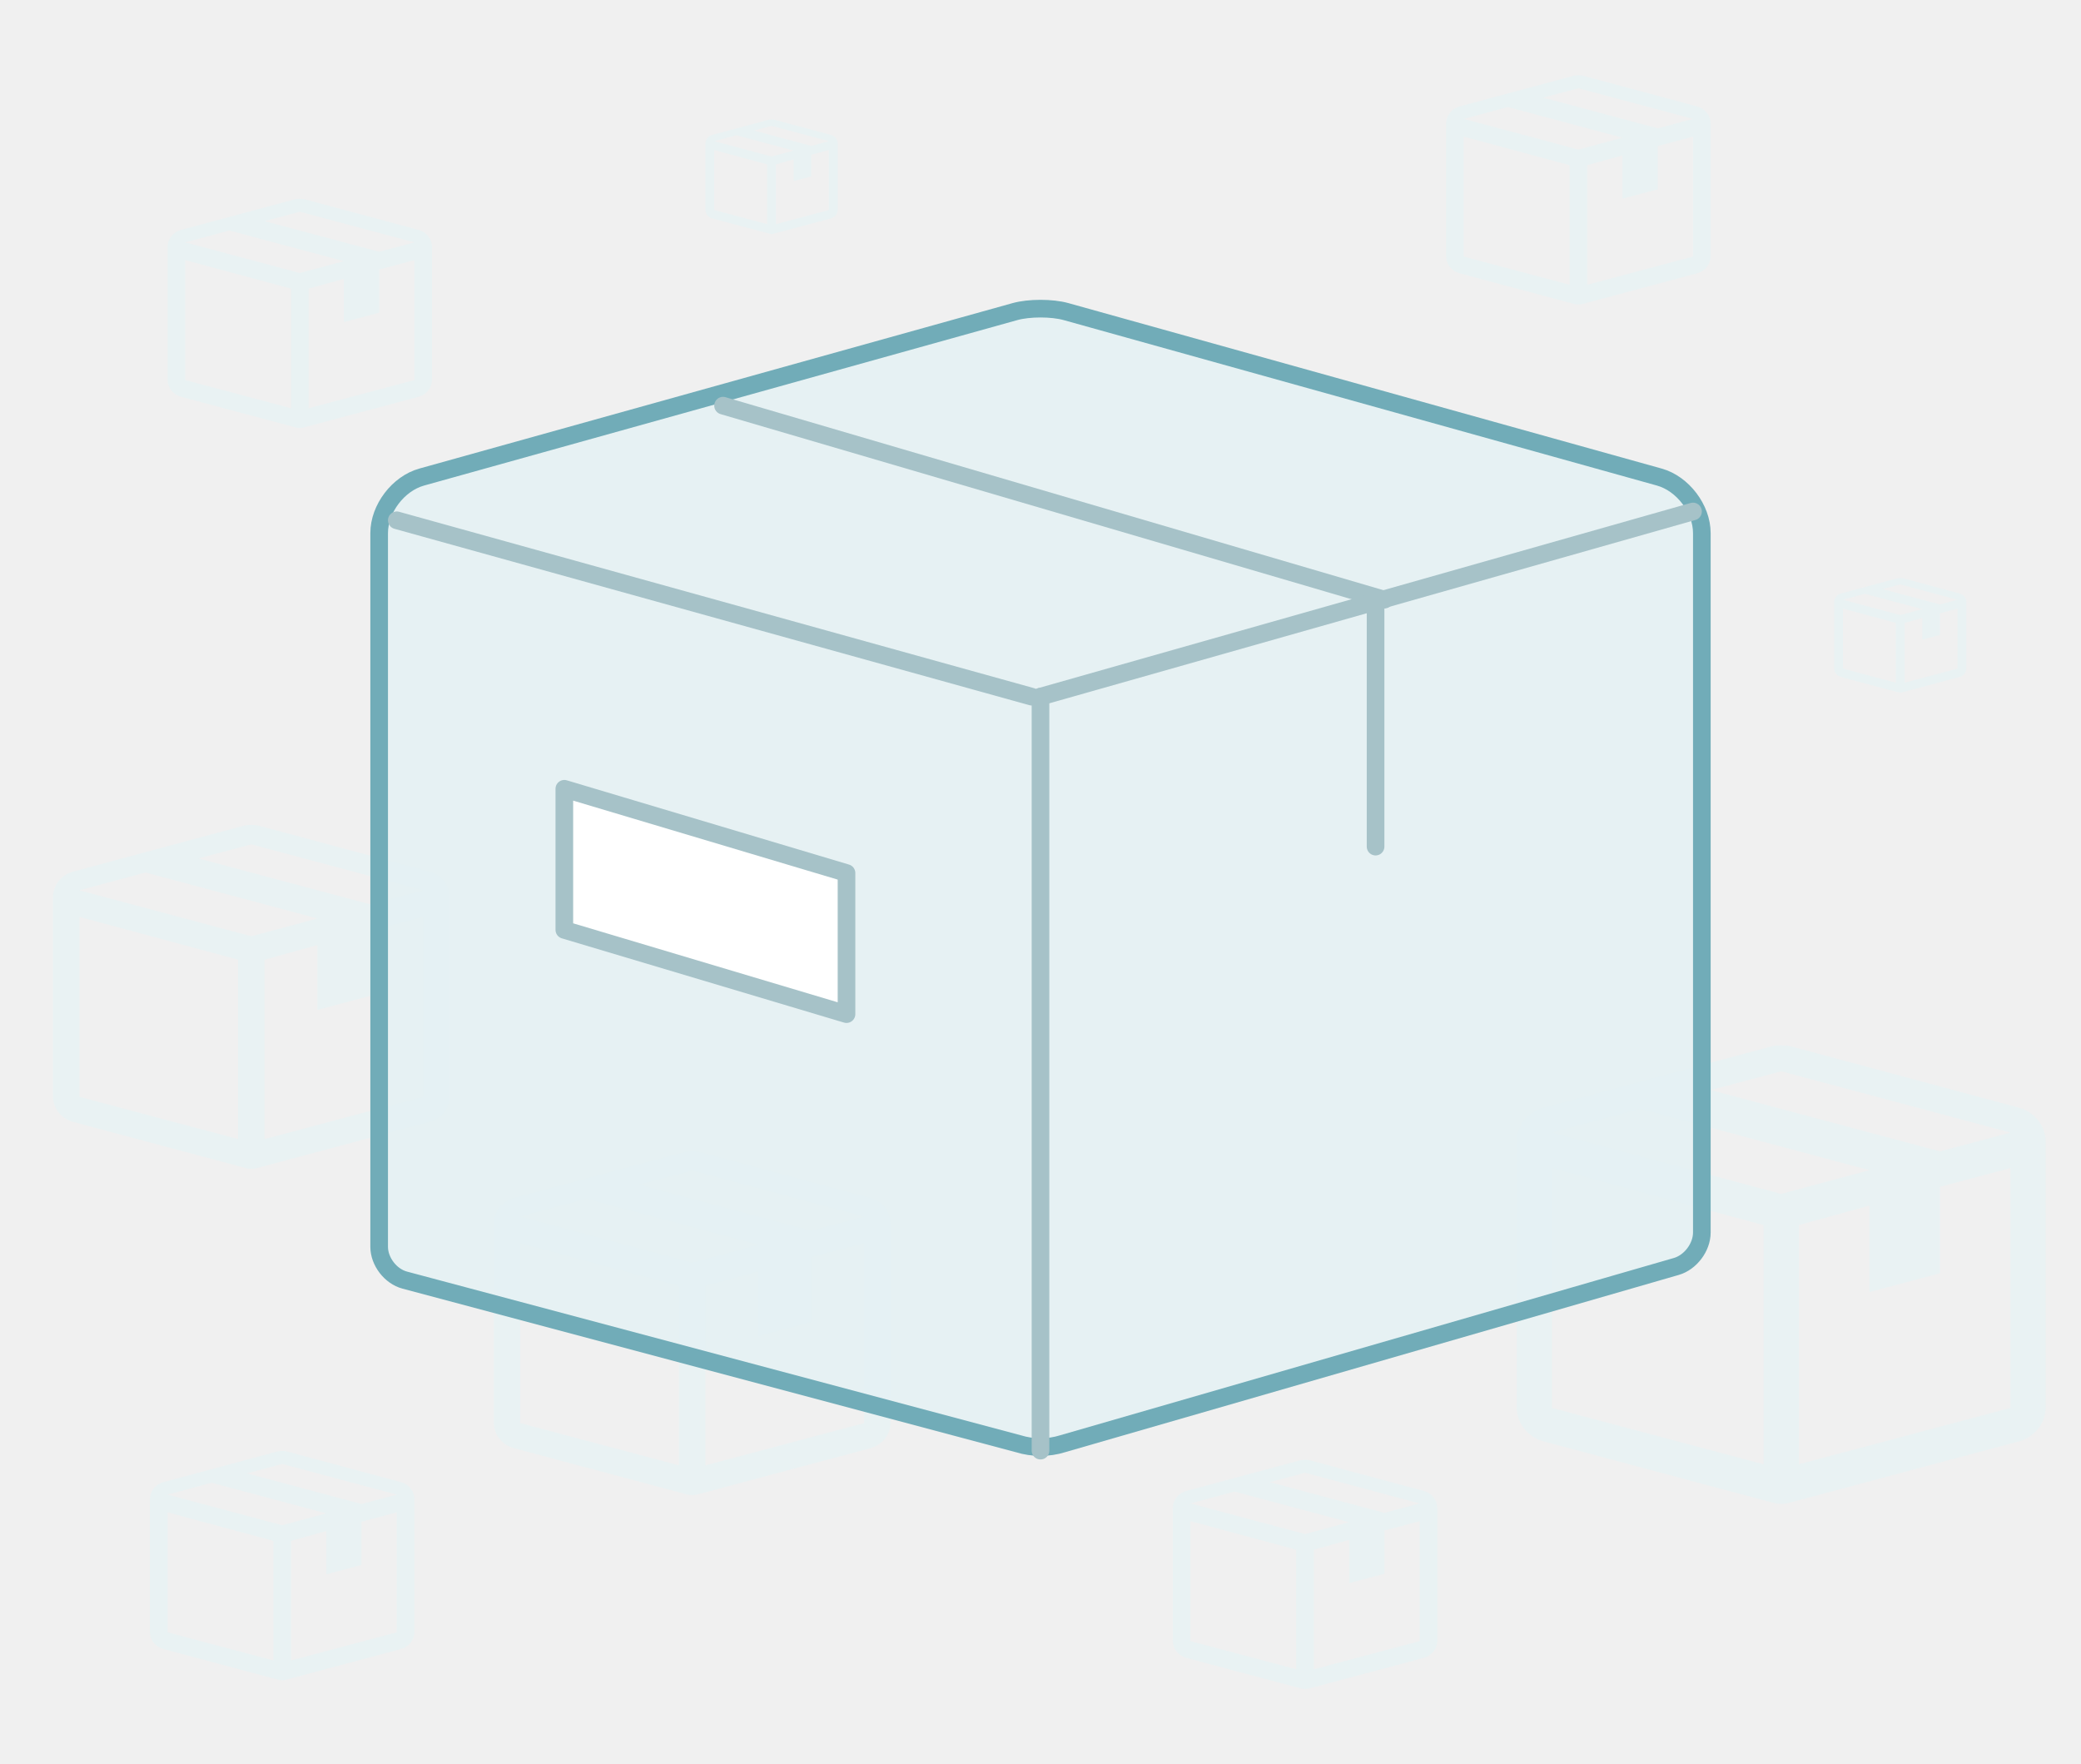
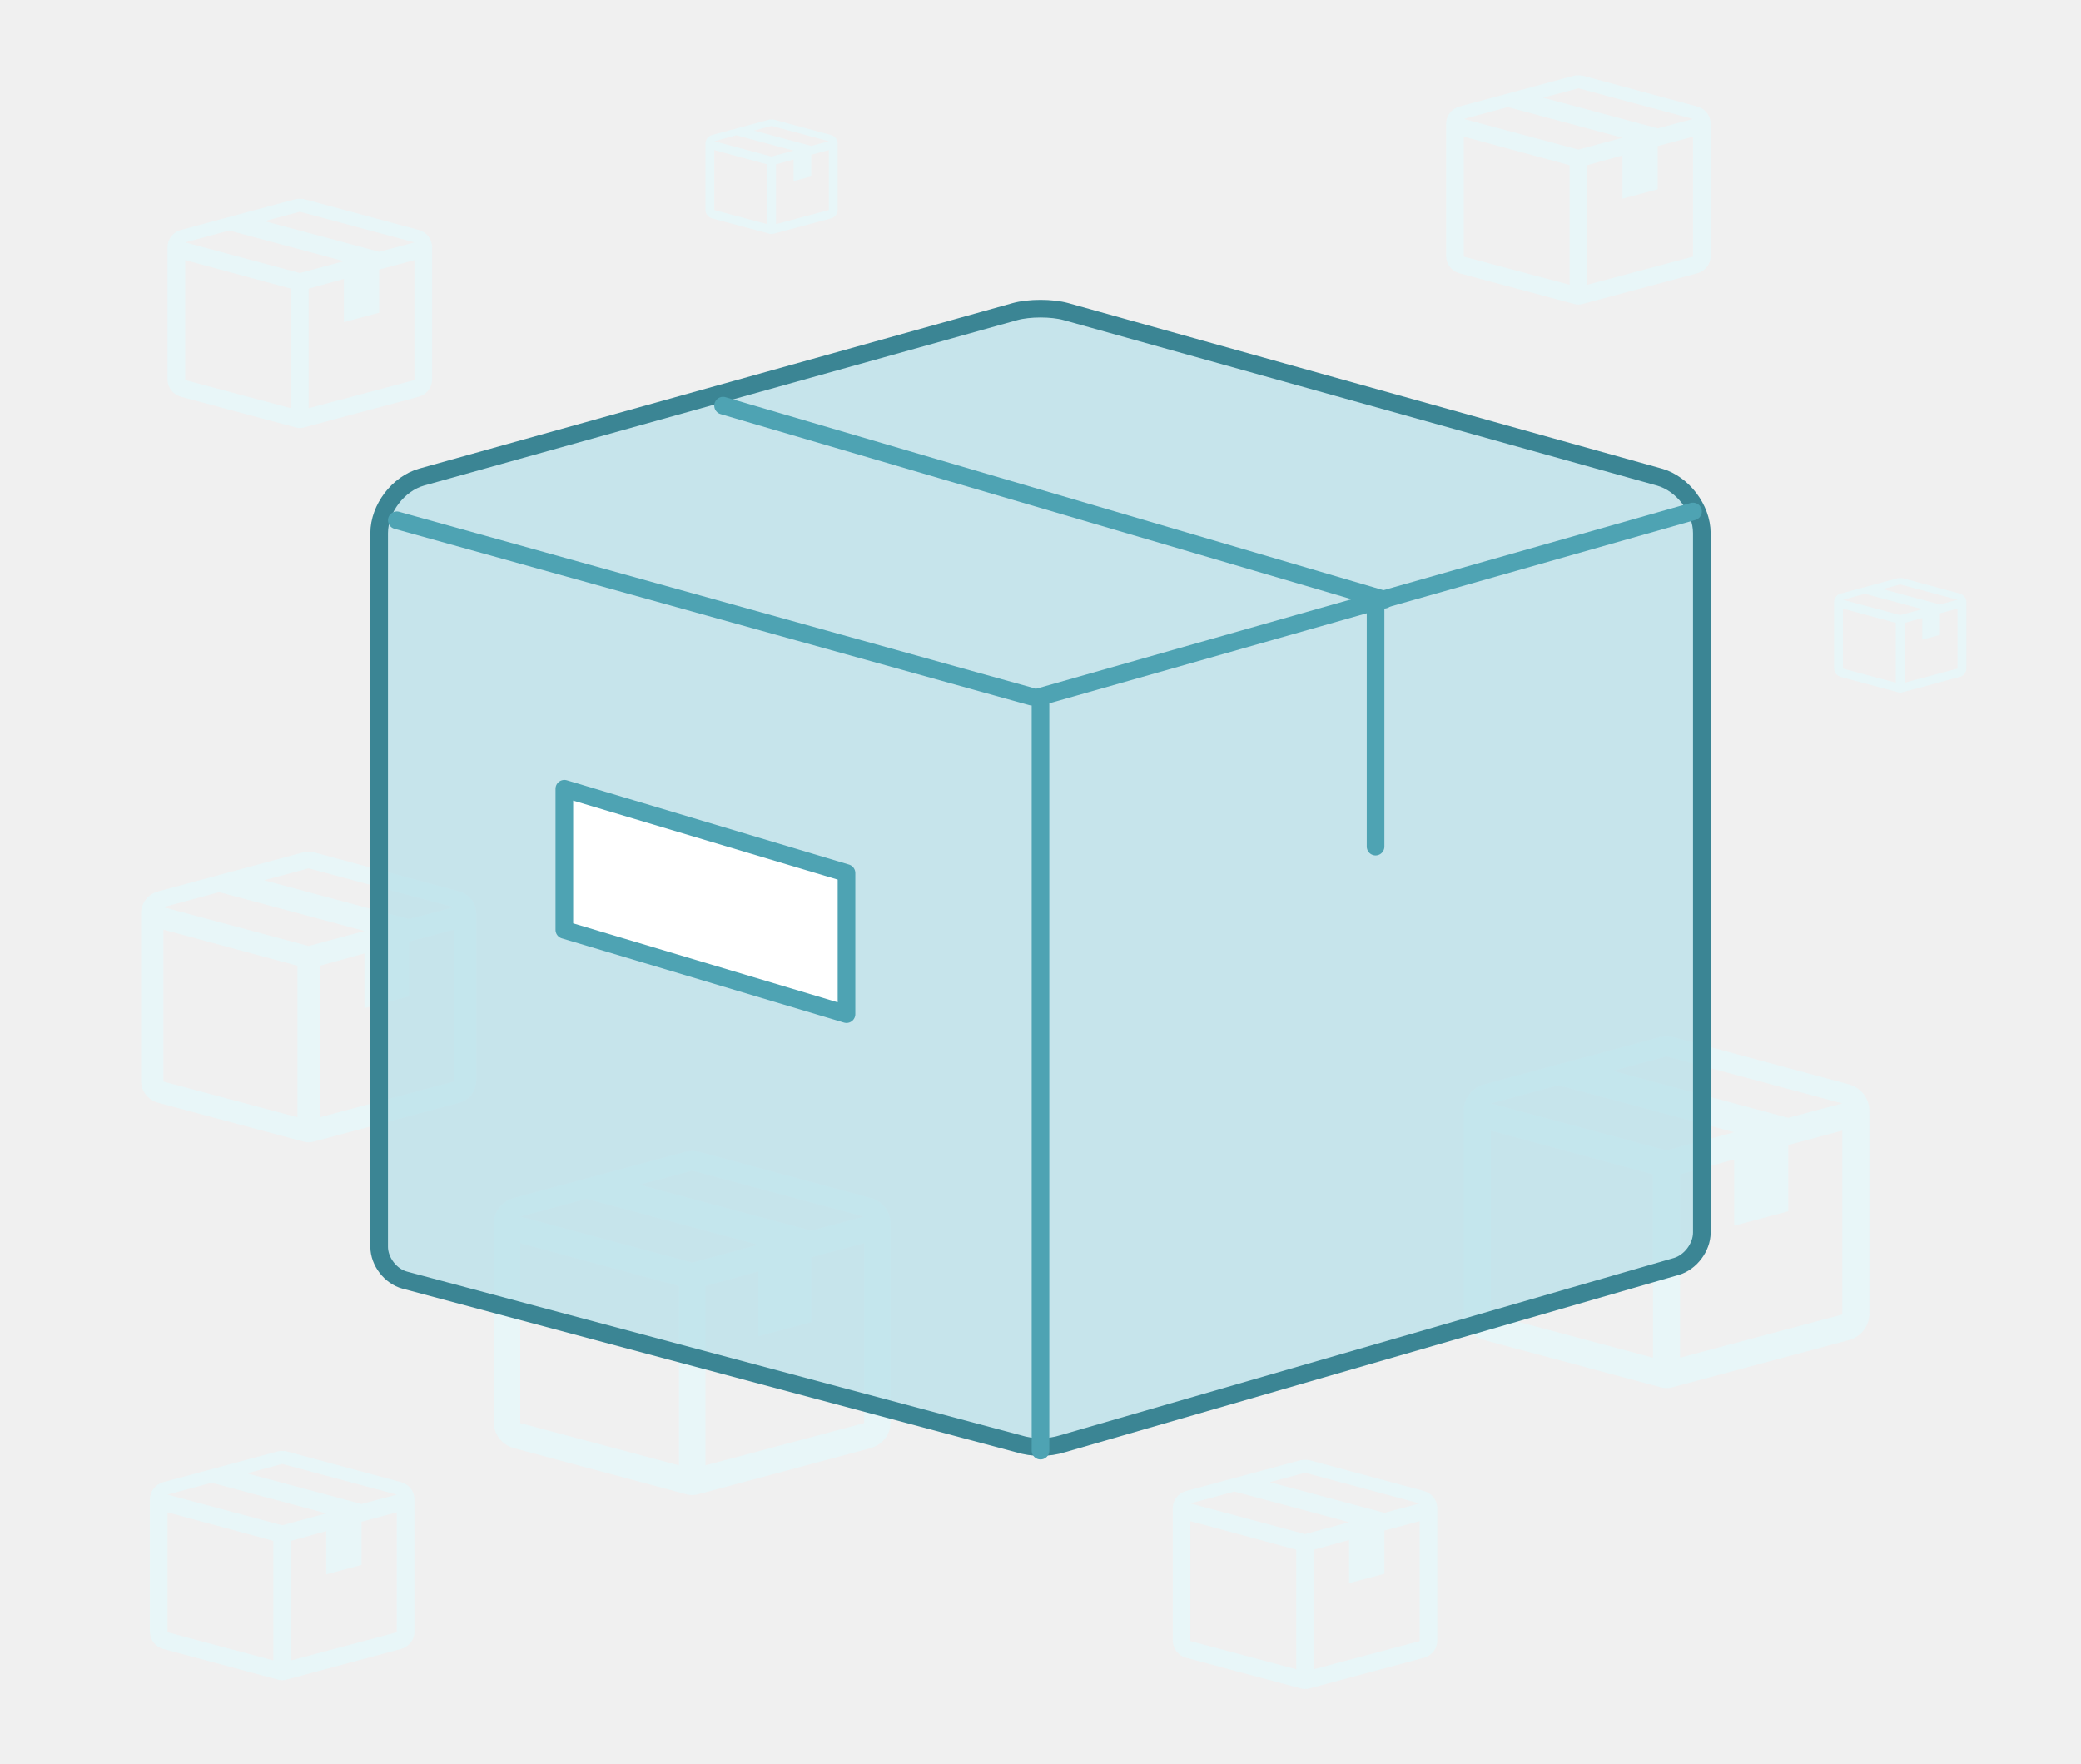
<svg xmlns="http://www.w3.org/2000/svg" width="236px" height="200px" viewBox="0 0 236 200" version="1.1">
  <defs />
  <g id="Page-4" stroke="none" stroke-width="1" fill="none" fill-rule="evenodd">
    <g id="package" transform="translate(0, -18)">
-       <g id="faded" transform="translate(6, 26)" fill="#E9F2F3">
-         <path d="M166,121.518 L166,151.537 C166,153.345 167.2,154.912 169,155.435 L195,162.387 C195.64,162.588 196.36,162.588 197,162.387 L223,155.435 C224.8,154.912 226,153.345 226,151.537 L226,121.518 C226,119.71 224.8,118.143 223,117.62 L197,110.628 C196.36,110.507 195.64,110.507 195,110.628 L169,117.62 C167.2,118.143 166,119.71 166,121.518 L166,121.518 Z M194,158.047 L170,151.657 L170,124.452 L194,130.922 L194,158.047 L194,158.047 Z M170,120.433 L180,117.741 L206,124.693 L196,127.385 L170,120.433 L170,120.433 Z M222,151.657 L198,158.047 L198,130.922 L206,128.711 L206,138.517 L214,136.387 L214,126.582 L222,124.452 L222,151.657 L222,151.657 Z M214,122.563 L188,115.611 L196,113.481 L222,120.433 L214,122.563 L214,122.563 Z" id="4" />
-         <path d="M0,93.773 L0,116.287 C0,117.643 0.9,118.819 2.25,119.21 L21.75,124.424 C22.23,124.575 22.77,124.575 23.25,124.424 L42.75,119.21 C44.1,118.819 45,117.643 45,116.287 L45,93.773 C45,92.417 44.1,91.241 42.75,90.85 L23.25,85.605 C22.77,85.515 22.23,85.515 21.75,85.605 L2.25,90.85 C0.9,91.241 0,92.417 0,93.773 L0,93.773 Z M21,121.169 L3,116.377 L3,95.973 L21,100.826 L21,121.169 L21,121.169 Z M3,92.959 L10.5,90.94 L30,96.154 L22.5,98.173 L3,92.959 L3,92.959 Z M42,116.377 L24,121.169 L24,100.826 L30,99.168 L30,106.522 L36,104.924 L36,97.571 L42,95.973 L42,116.377 L42,116.377 Z M36,94.557 L16.5,89.343 L22.5,87.745 L42,92.959 L36,94.557 L36,94.557 Z" id="3" />
-         <path d="M50,130.773 L50,153.287 C50,154.643 50.9,155.819 52.25,156.21 L71.75,161.424 C72.23,161.575 72.77,161.575 73.25,161.424 L92.75,156.21 C94.1,155.819 95,154.643 95,153.287 L95,130.773 C95,129.417 94.1,128.241 92.75,127.85 L73.25,122.605 C72.77,122.515 72.23,122.515 71.75,122.605 L52.25,127.85 C50.9,128.241 50,129.417 50,130.773 L50,130.773 Z M71,158.169 L53,153.377 L53,132.973 L71,137.826 L71,158.169 L71,158.169 Z M53,129.959 L60.5,127.94 L80,133.154 L72.5,135.173 L53,129.959 L53,129.959 Z M92,153.377 L74,158.169 L74,137.826 L80,136.168 L80,143.522 L86,141.924 L86,134.571 L92,132.973 L92,153.377 L92,153.377 Z M86,131.557 L66.5,126.343 L72.5,124.745 L92,129.959 L86,131.557 L86,131.557 Z" id="3" />
-         <path d="M158,6.028 L158,21.037 C158,21.941 158.6,22.725 159.5,22.986 L172.5,26.462 C172.82,26.563 173.18,26.563 173.5,26.462 L186.5,22.986 C187.4,22.725 188,21.941 188,21.037 L188,6.028 C188,5.124 187.4,4.34 186.5,4.079 L173.5,0.583 C173.18,0.522 172.82,0.522 172.5,0.583 L159.5,4.079 C158.6,4.34 158,5.124 158,6.028 L158,6.028 Z M172,24.292 L160,21.097 L160,7.495 L172,10.73 L172,24.292 L172,24.292 Z M160,5.485 L165,4.139 L178,7.615 L173,8.961 L160,5.485 L160,5.485 Z M186,21.097 L174,24.292 L174,10.73 L178,9.624 L178,14.527 L182,13.462 L182,8.56 L186,7.495 L186,21.097 L186,21.097 Z M182,6.55 L169,3.074 L173,2.009 L186,5.485 L182,6.55 L182,6.55 Z" id="2" />
-         <path d="M127,163.028 L127,178.037 C127,178.941 127.6,179.725 128.5,179.986 L141.5,183.462 C141.82,183.563 142.18,183.563 142.5,183.462 L155.5,179.986 C156.4,179.725 157,178.941 157,178.037 L157,163.028 C157,162.124 156.4,161.34 155.5,161.079 L142.5,157.583 C142.18,157.522 141.82,157.522 141.5,157.583 L128.5,161.079 C127.6,161.34 127,162.124 127,163.028 L127,163.028 Z M141,181.292 L129,178.097 L129,164.495 L141,167.73 L141,181.292 L141,181.292 Z M129,162.485 L134,161.139 L147,164.615 L142,165.961 L129,162.485 L129,162.485 Z M155,178.097 L143,181.292 L143,167.73 L147,166.624 L147,171.527 L151,170.462 L151,165.56 L155,164.495 L155,178.097 L155,178.097 Z M151,163.55 L138,160.074 L142,159.009 L155,162.485 L151,163.55 L151,163.55 Z" id="2" />
-         <path d="M11,162.028 L11,177.037 C11,177.941 11.6,178.725 12.5,178.986 L25.5,182.462 C25.82,182.563 26.18,182.563 26.5,182.462 L39.5,178.986 C40.4,178.725 41,177.941 41,177.037 L41,162.028 C41,161.124 40.4,160.34 39.5,160.079 L26.5,156.583 C26.18,156.522 25.82,156.522 25.5,156.583 L12.5,160.079 C11.6,160.34 11,161.124 11,162.028 L11,162.028 Z M25,180.292 L13,177.097 L13,163.495 L25,166.73 L25,180.292 L25,180.292 Z M13,161.485 L18,160.139 L31,163.615 L26,164.961 L13,161.485 L13,161.485 Z M39,177.097 L27,180.292 L27,166.73 L31,165.624 L31,170.527 L35,169.462 L35,164.56 L39,163.495 L39,177.097 L39,177.097 Z M35,162.55 L22,159.074 L26,158.009 L39,161.485 L35,162.55 L35,162.55 Z" id="2" />
-         <path d="M13,20.028 L13,35.037 C13,35.941 13.6,36.725 14.5,36.986 L27.5,40.462 C27.82,40.563 28.18,40.563 28.5,40.462 L41.5,36.986 C42.4,36.725 43,35.941 43,35.037 L43,20.028 C43,19.124 42.4,18.34 41.5,18.079 L28.5,14.583 C28.18,14.522 27.82,14.522 27.5,14.583 L14.5,18.079 C13.6,18.34 13,19.124 13,20.028 L13,20.028 Z M27,38.292 L15,35.097 L15,21.495 L27,24.73 L27,38.292 L27,38.292 Z M15,19.485 L20,18.139 L33,21.615 L28,22.961 L15,19.485 L15,19.485 Z M41,35.097 L29,38.292 L29,24.73 L33,23.624 L33,28.527 L37,27.462 L37,22.56 L41,21.495 L41,35.097 L41,35.097 Z M37,20.55 L24,17.074 L28,16.009 L41,19.485 L37,20.55 L37,20.55 Z" id="2" />
-         <path d="M74,8.283 L74,15.787 C74,16.239 74.3,16.631 74.75,16.762 L81.25,18.5 C81.41,18.55 81.59,18.55 81.75,18.5 L88.25,16.762 C88.7,16.631 89,16.239 89,15.787 L89,8.283 C89,7.831 88.7,7.439 88.25,7.308 L81.75,5.56 C81.59,5.53 81.41,5.53 81.25,5.56 L74.75,7.308 C74.3,7.439 74,7.831 74,8.283 L74,8.283 Z M81,17.415 L75,15.817 L75,9.016 L81,10.634 L81,17.415 L81,17.415 Z M75,8.011 L77.5,7.338 L84,9.076 L81.5,9.749 L75,8.011 L75,8.011 Z M88,15.817 L82,17.415 L82,10.634 L84,10.081 L84,12.532 L86,12 L86,9.549 L88,9.016 L88,15.817 L88,15.817 Z M86,8.544 L79.5,6.806 L81.5,6.273 L88,8.011 L86,8.544 L86,8.544 Z" id="1" />
-         <path d="M202,60.283 L202,67.787 C202,68.239 202.3,68.631 202.75,68.762 L209.25,70.5 C209.41,70.55 209.59,70.55 209.75,70.5 L216.25,68.762 C216.7,68.631 217,68.239 217,67.787 L217,60.283 C217,59.831 216.7,59.439 216.25,59.308 L209.75,57.56 C209.59,57.53 209.41,57.53 209.25,57.56 L202.75,59.308 C202.3,59.439 202,59.831 202,60.283 L202,60.283 Z M209,69.415 L203,67.817 L203,61.016 L209,62.634 L209,69.415 L209,69.415 Z M203,60.011 L205.5,59.338 L212,61.076 L209.5,61.749 L203,60.011 L203,60.011 Z M216,67.817 L210,69.415 L210,62.634 L212,62.081 L212,64.532 L214,64 L214,61.549 L216,61.016 L216,67.817 L216,67.817 Z M214,60.544 L207.5,58.806 L209.5,58.273 L216,60.011 L214,60.544 L214,60.544 Z" id="1" />
+       <g id="faded" transform="translate(13, 26)" fill="#E8F6F8">
+         <path d="M153,117.956 L153,140.97 C153,142.357 153.92,143.558 155.3,143.959 L175.233,149.289 C175.724,149.443 176.276,149.443 176.767,149.289 L196.7,143.959 C198.08,143.558 199,142.357 199,140.97 L199,117.956 C199,116.57 198.08,115.368 196.7,114.968 L176.767,109.607 C176.276,109.514 175.724,109.514 175.233,109.607 L155.3,114.968 C153.92,115.368 153,116.57 153,117.956 L153,117.956 Z M174.467,145.961 L156.067,141.063 L156.067,120.205 L174.467,125.165 L174.467,145.961 L174.467,145.961 Z M156.067,117.124 L163.733,115.06 L183.667,120.39 L176,122.454 L156.067,117.124 L156.067,117.124 Z M195.933,141.063 L177.533,145.961 L177.533,125.165 L183.667,123.471 L183.667,130.988 L189.8,129.355 L189.8,121.838 L195.933,120.205 L195.933,141.063 L195.933,141.063 Z M189.8,118.757 L169.867,113.427 L176,111.794 L195.933,117.124 L189.8,118.757 L189.8,118.757 Z" id="4" />
+         <path d="M3,95.559 L3,114.57 C3,115.716 3.76,116.708 4.9,117.039 L21.367,121.442 C21.772,121.569 22.228,121.569 22.633,121.442 L39.1,117.039 C40.24,116.708 41,115.716 41,114.57 L41,95.559 C41,94.413 40.24,93.421 39.1,93.09 L22.633,88.661 C22.228,88.585 21.772,88.585 21.367,88.661 L4.9,93.09 C3.76,93.421 3,94.413 3,95.559 L3,95.559 Z M20.733,118.693 L5.533,114.647 L5.533,97.417 L20.733,101.514 L20.733,118.693 L20.733,118.693 Z M5.533,94.871 L11.867,93.166 L28.333,97.569 L22,99.274 L5.533,94.871 L5.533,94.871 Z M38.467,114.647 L23.267,118.693 L23.267,101.514 L28.333,100.114 L28.333,106.324 L33.4,104.975 L33.4,98.765 L38.467,97.417 L38.467,114.647 L38.467,114.647 Z M33.4,96.22 L16.933,91.817 L22,90.468 L38.467,94.871 L33.4,96.22 L33.4,96.22 Z" id="3" />
+         <path d="M43,130.773 L43,153.287 C43,154.643 43.9,155.819 45.25,156.21 L64.75,161.424 C65.23,161.575 65.77,161.575 66.25,161.424 L85.75,156.21 C87.1,155.819 88,154.643 88,153.287 L88,130.773 C88,129.417 87.1,128.241 85.75,127.85 L66.25,122.605 C65.77,122.515 65.23,122.515 64.75,122.605 L45.25,127.85 C43.9,128.241 43,129.417 43,130.773 L43,130.773 Z M64,158.169 L46,153.377 L46,132.973 L64,137.826 L64,158.169 L64,158.169 Z M46,129.959 L53.5,127.94 L73,133.154 L65.5,135.173 L46,129.959 L46,129.959 Z M85,153.377 L67,158.169 L67,137.826 L73,136.168 L73,143.522 L79,141.924 L79,134.571 L85,132.973 L85,153.377 L85,153.377 Z M79,131.557 L59.5,126.343 L65.5,124.745 L85,129.959 L79,131.557 L79,131.557 Z" id="3" />
+         <path d="M151,6.028 L151,21.037 C151,21.941 151.6,22.725 152.5,22.986 L165.5,26.462 C165.82,26.563 166.18,26.563 166.5,26.462 L179.5,22.986 C180.4,22.725 181,21.941 181,21.037 L181,6.028 C181,5.124 180.4,4.34 179.5,4.079 L166.5,0.583 C166.18,0.522 165.82,0.522 165.5,0.583 L152.5,4.079 C151.6,4.34 151,5.124 151,6.028 L151,6.028 Z M165,24.292 L153,21.097 L153,7.495 L165,10.73 L165,24.292 L165,24.292 Z M153,5.485 L158,4.139 L171,7.615 L166,8.961 L153,5.485 L153,5.485 Z M179,21.097 L167,24.292 L167,10.73 L171,9.624 L171,14.527 L175,13.462 L175,8.56 L179,7.495 L179,21.097 L179,21.097 Z M175,6.55 L162,3.074 L166,2.009 L179,5.485 L175,6.55 L175,6.55 Z" id="2" />
+         <path d="M120,163.028 L120,178.037 C120,178.941 120.6,179.725 121.5,179.986 L134.5,183.462 C134.82,183.563 135.18,183.563 135.5,183.462 L148.5,179.986 C149.4,179.725 150,178.941 150,178.037 L150,163.028 C150,162.124 149.4,161.34 148.5,161.079 L135.5,157.583 C135.18,157.522 134.82,157.522 134.5,157.583 L121.5,161.079 C120.6,161.34 120,162.124 120,163.028 L120,163.028 Z M134,181.292 L122,178.097 L122,164.495 L134,167.73 L134,181.292 L134,181.292 Z M122,162.485 L127,161.139 L140,164.615 L135,165.961 L122,162.485 L122,162.485 Z M148,178.097 L136,181.292 L136,167.73 L140,166.624 L140,171.527 L144,170.462 L144,165.56 L148,164.495 L148,178.097 L148,178.097 Z M144,163.55 L131,160.074 L135,159.009 L148,162.485 L144,163.55 L144,163.55 Z" id="2" />
+         <path d="M4,162.028 L4,177.037 C4,177.941 4.6,178.725 5.5,178.986 L18.5,182.462 C18.82,182.563 19.18,182.563 19.5,182.462 L32.5,178.986 C33.4,178.725 34,177.941 34,177.037 L34,162.028 C34,161.124 33.4,160.34 32.5,160.079 L19.5,156.583 C19.18,156.522 18.82,156.522 18.5,156.583 L5.5,160.079 C4.6,160.34 4,161.124 4,162.028 L4,162.028 Z M18,180.292 L6,177.097 L6,163.495 L18,166.73 L18,180.292 L18,180.292 Z M6,161.485 L11,160.139 L24,163.615 L19,164.961 L6,161.485 L6,161.485 Z M32,177.097 L20,180.292 L20,166.73 L24,165.624 L24,170.527 L28,169.462 L28,164.56 L32,163.495 L32,177.097 L32,177.097 Z M28,162.55 L15,159.074 L19,158.009 L32,161.485 L28,162.55 L28,162.55 Z" id="2" />
+         <path d="M6,20.028 L6,35.037 C6,35.941 6.6,36.725 7.5,36.986 L20.5,40.462 C20.82,40.563 21.18,40.563 21.5,40.462 L34.5,36.986 C35.4,36.725 36,35.941 36,35.037 L36,20.028 C36,19.124 35.4,18.34 34.5,18.079 L21.5,14.583 C21.18,14.522 20.82,14.522 20.5,14.583 L7.5,18.079 C6.6,18.34 6,19.124 6,20.028 L6,20.028 Z M20,38.292 L8,35.097 L8,21.495 L20,24.73 L20,38.292 L20,38.292 Z M8,19.485 L13,18.139 L26,21.615 L21,22.961 L8,19.485 L8,19.485 Z M34,35.097 L22,38.292 L22,24.73 L26,23.624 L26,28.527 L30,27.462 L30,22.56 L34,21.495 L34,35.097 L34,35.097 Z M30,20.55 L17,17.074 L21,16.009 L34,19.485 L30,20.55 L30,20.55 Z" id="2" />
+         <path d="M67,8.283 L67,15.787 C67,16.239 67.3,16.631 67.75,16.762 L74.25,18.5 C74.41,18.55 74.59,18.55 74.75,18.5 L81.25,16.762 C81.7,16.631 82,16.239 82,15.787 L82,8.283 C82,7.831 81.7,7.439 81.25,7.308 L74.75,5.56 C74.59,5.53 74.41,5.53 74.25,5.56 L67.75,7.308 C67.3,7.439 67,7.831 67,8.283 L67,8.283 Z M74,17.415 L68,15.817 L68,9.016 L74,10.634 L74,17.415 L74,17.415 Z M68,8.011 L70.5,7.338 L77,9.076 L74.5,9.749 L68,8.011 L68,8.011 Z M81,15.817 L75,17.415 L75,10.634 L77,10.081 L77,12.532 L79,12 L79,9.549 L81,9.016 L81,15.817 L81,15.817 Z M79,8.544 L72.5,6.806 L74.5,6.273 L81,8.011 L79,8.544 L79,8.544 Z" id="1" />
+         <path d="M195,60.283 L195,67.787 C195,68.239 195.3,68.631 195.75,68.762 L202.25,70.5 C202.41,70.55 202.59,70.55 202.75,70.5 L209.25,68.762 C209.7,68.631 210,68.239 210,67.787 L210,60.283 C210,59.831 209.7,59.439 209.25,59.308 L202.75,57.56 C202.59,57.53 202.41,57.53 202.25,57.56 L195.75,59.308 C195.3,59.439 195,59.831 195,60.283 L195,60.283 Z M202,69.415 L196,67.817 L196,61.016 L202,62.634 L202,69.415 L202,69.415 Z M196,60.011 L198.5,59.338 L205,61.076 L202.5,61.749 L196,60.011 L196,60.011 Z M209,67.817 L203,69.415 L203,62.634 L205,62.081 L205,64.532 L207,64 L207,61.549 L209,61.016 L209,67.817 L209,67.817 Z M207,60.544 L200.5,58.806 L202.5,58.273 L209,60.011 L207,60.544 L207,60.544 Z" id="1" />
      </g>
      <g id="Main" transform="translate(43, 53)" stroke-width="2" stroke-linecap="round" stroke-linejoin="round">
-         <path d="M6.9388939e-18,106.39 C6.9388939e-18,108.046 1.289,109.732 2.898,110.161 L72.5,128.72 C74.1,129.22 75.9,129.22 77.5,128.72 L147.113,108.611 C148.708,108.15 150,106.44 150,104.77 L150,25.453 C150,22.686 147.836,19.84 145.18,19.099 L77.894,0.334 C76.296,-0.112 73.698,-0.11 72.106,0.334 L4.82,19.099 C2.158,19.842 6.9388939e-18,22.687 6.9388939e-18,25.448 L6.9388939e-18,106.39 Z" id="main" stroke="#71ACB8" fill-opacity="0.8" fill="#E3F1F4" />
-         <path d="M75,129.5 L75,44" id="Line" stroke="#A6C2C8" fill="#FFFFFF" />
-         <path d="M113,61.005 L113,34" id="Line" stroke="#A6C2C8" fill="#FFFFFF" />
-         <path d="M74,44 L2,24" id="Line" stroke="#A6C2C8" fill="#FFFFFF" />
-         <path d="M114,33 L39,11" id="Line" stroke="#A6C2C8" fill="#FFFFFF" />
-         <path d="M75,44 L149,23" id="Line" stroke="#A6C2C8" fill="#FFFFFF" />
-         <polygon id="Rectangle-6" stroke="#A6C2C8" fill="#FFFFFF" transform="translate(37, 67.22315) scale(-1, 1) translate(-37, -67.22315) " points="53 54.446 53 70.446 21 80 21 64" />
+         <path d="M6.9388939e-18,106.39 C6.9388939e-18,108.046 1.289,109.732 2.898,110.161 L72.5,128.72 C74.1,129.22 75.9,129.22 77.5,128.72 L147.113,108.611 C148.708,108.15 150,106.44 150,104.77 L150,25.453 C150,22.686 147.836,19.84 145.18,19.099 L77.894,0.334 C76.296,-0.112 73.698,-0.11 72.106,0.334 L4.82,19.099 C2.158,19.842 6.9388939e-18,22.687 6.9388939e-18,25.448 L6.9388939e-18,106.39 Z" id="main" stroke="#3B8594" fill-opacity="0.76" fill="#B9E1EA" />
+         <path d="M75,129.5 L75,44" id="Line" stroke="#4EA3B3" fill="#FFFFFF" />
+         <path d="M113,61.005 L113,34" id="Line" stroke="#4EA3B3" fill="#FFFFFF" />
+         <path d="M74,44 L2,24" id="Line" stroke="#4EA3B3" fill="#FFFFFF" />
+         <path d="M114,33 L39,11" id="Line" stroke="#4EA3B3" fill="#FFFFFF" />
+         <path d="M75,44 L149,23" id="Line" stroke="#4EA3B3" fill="#FFFFFF" />
+         <polygon id="Rectangle-6" stroke="#4EA3B3" fill="#FFFFFF" transform="translate(37, 67.22315) scale(-1, 1) translate(-37, -67.22315) " points="53 54.446 53 70.446 21 80 21 64" />
      </g>
    </g>
  </g>
</svg>
